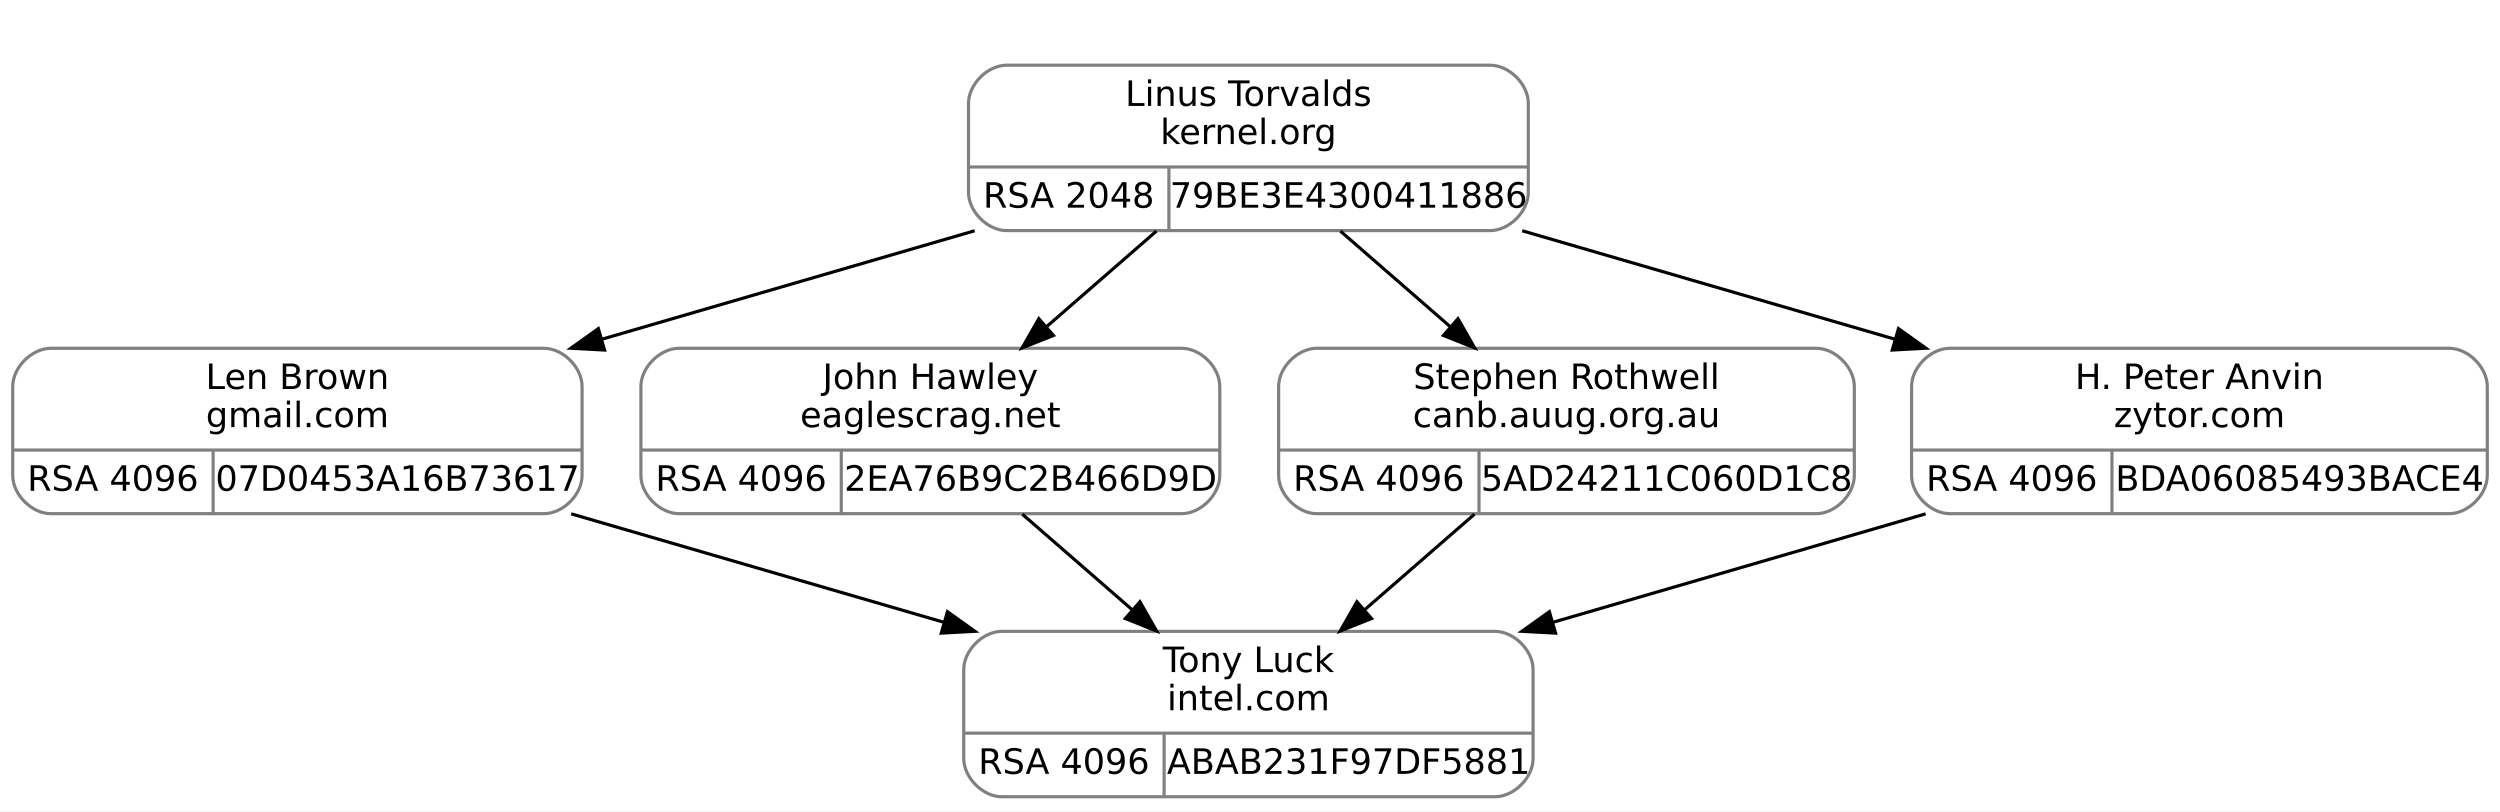
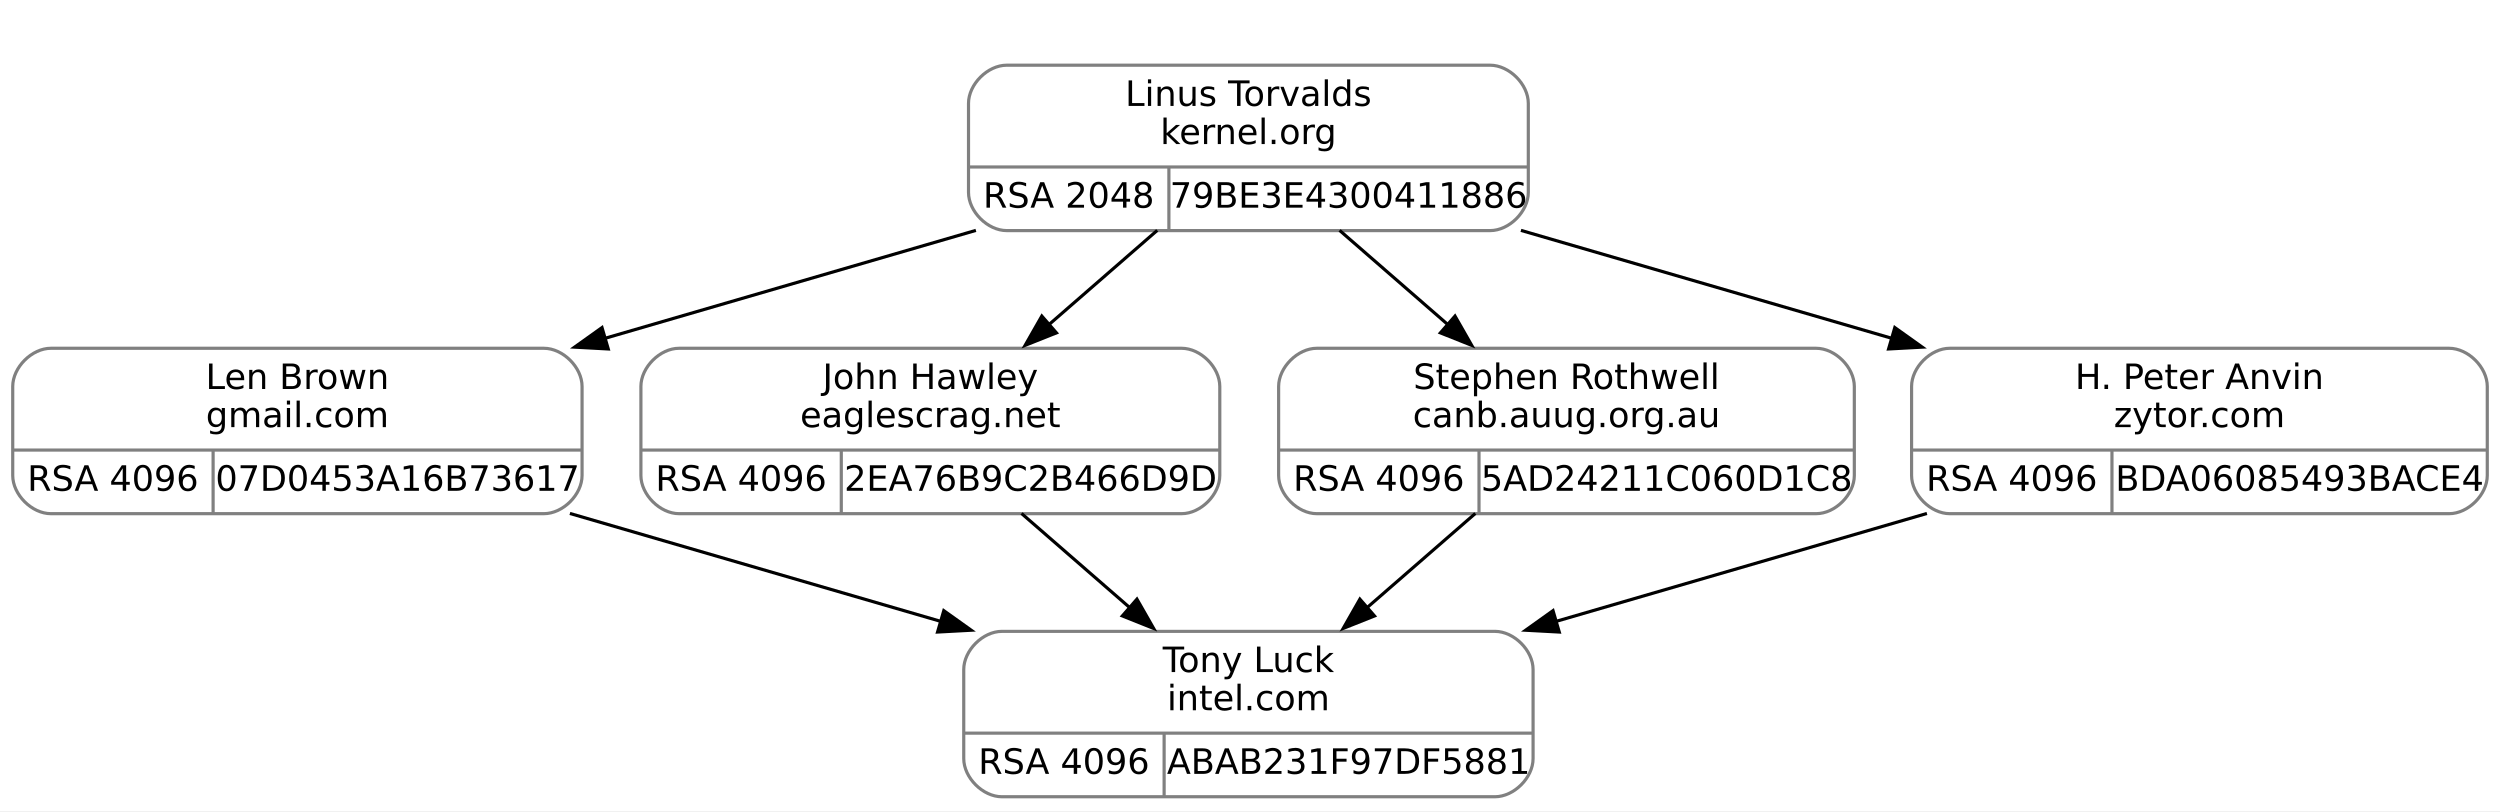
<svg xmlns="http://www.w3.org/2000/svg" width="786pt" height="255pt" viewBox="0.00 0.00 786.00 255.00">
  <g id="graph0" class="graph" transform="scale(1 1) rotate(0) translate(4 251)">
-     <polygon fill="white" stroke="transparent" points="-4,4 -4,-251 782,-251 782,4 -4,4" />
+     <polygon fill="white" stroke="none" points="-4,4 -4,-251 782,-251 782,4 -4,4" />
    <g id="clust1" class="cluster">
      <polygon fill="none" stroke="white" points="292.5,-170 292.5,-239 484.5,-239 484.5,-170 292.5,-170" />
    </g>
    <g id="node1" class="node">
      <path fill="none" stroke="gray" d="M12,-89.5C12,-89.5 167,-89.5 167,-89.5 173,-89.5 179,-95.5 179,-101.5 179,-101.5 179,-129.5 179,-129.5 179,-135.5 173,-141.5 167,-141.5 167,-141.5 12,-141.5 12,-141.5 6,-141.5 0,-135.5 0,-129.5 0,-129.5 0,-101.5 0,-101.5 0,-95.5 6,-89.5 12,-89.5" />
      <text text-anchor="middle" x="89.5" y="-128.7" font-family="droid sans,dejavu sans,helvetica" font-size="11.00">Len Brown</text>
      <text text-anchor="middle" x="89.5" y="-116.7" font-family="droid sans,dejavu sans,helvetica" font-size="11.00">gmail.com</text>
-       <polyline fill="none" stroke="gray" points="0,-109.5 179,-109.5 " />
+       <polyline fill="none" stroke="gray" points="0,-109.5 179,-109.5" />
      <text text-anchor="middle" x="31.5" y="-96.7" font-family="droid sans,dejavu sans,helvetica" font-size="11.00">RSA 4096</text>
-       <polyline fill="none" stroke="gray" points="63,-89.5 63,-109.5 " />
+       <polyline fill="none" stroke="gray" points="63,-89.5 63,-109.5" />
      <text text-anchor="middle" x="121" y="-96.7" font-family="droid sans,dejavu sans,helvetica" font-size="11.00">07D0453A16B73617</text>
    </g>
    <g id="node3" class="node">
      <path fill="none" stroke="gray" d="M311,-0.5C311,-0.5 466,-0.5 466,-0.5 472,-0.5 478,-6.5 478,-12.5 478,-12.5 478,-40.5 478,-40.5 478,-46.5 472,-52.5 466,-52.5 466,-52.5 311,-52.5 311,-52.5 305,-52.5 299,-46.5 299,-40.5 299,-40.5 299,-12.5 299,-12.5 299,-6.5 305,-0.5 311,-0.5" />
      <text text-anchor="middle" x="388.5" y="-39.7" font-family="droid sans,dejavu sans,helvetica" font-size="11.00">Tony Luck</text>
      <text text-anchor="middle" x="388.5" y="-27.7" font-family="droid sans,dejavu sans,helvetica" font-size="11.00">intel.com</text>
-       <polyline fill="none" stroke="gray" points="299,-20.5 478,-20.5 " />
+       <polyline fill="none" stroke="gray" points="299,-20.5 478,-20.5" />
      <text text-anchor="middle" x="330.5" y="-7.7" font-family="droid sans,dejavu sans,helvetica" font-size="11.00">RSA 4096</text>
-       <polyline fill="none" stroke="gray" points="362,-0.5 362,-20.5 " />
+       <polyline fill="none" stroke="gray" points="362,-0.5 362,-20.5" />
      <text text-anchor="middle" x="420" y="-7.7" font-family="droid sans,dejavu sans,helvetica" font-size="11.00">ABAB231F97DF5881</text>
    </g>
    <g id="edge2" class="edge">
-       <path fill="none" stroke="black" d="M175.58,-89.45C212.17,-78.81 254.97,-66.35 292.56,-55.41" />
-       <polygon fill="black" stroke="black" points="293.88,-58.68 302.51,-52.52 291.93,-51.95 293.88,-58.68" />
+       <path fill="none" stroke="black" d="M175.18,-89.57C211.62,-78.97 254.29,-66.55 291.84,-55.62" />
+       <polygon fill="black" stroke="black" points="292.73,-59.01 301.35,-52.86 290.77,-52.29 292.73,-59.01" />
    </g>
    <g id="node2" class="node">
      <path fill="none" stroke="gray" d="M312.5,-178.5C312.5,-178.5 464.5,-178.5 464.5,-178.5 470.5,-178.5 476.5,-184.5 476.5,-190.5 476.5,-190.5 476.5,-218.5 476.5,-218.5 476.5,-224.5 470.5,-230.5 464.5,-230.5 464.5,-230.5 312.5,-230.5 312.5,-230.5 306.5,-230.5 300.5,-224.5 300.5,-218.5 300.5,-218.5 300.5,-190.5 300.5,-190.5 300.5,-184.5 306.5,-178.5 312.5,-178.5" />
      <text text-anchor="middle" x="388.5" y="-217.7" font-family="droid sans,dejavu sans,helvetica" font-size="11.00">Linus Torvalds</text>
      <text text-anchor="middle" x="388.5" y="-205.7" font-family="droid sans,dejavu sans,helvetica" font-size="11.00">kernel.org</text>
-       <polyline fill="none" stroke="gray" points="300.5,-198.5 476.5,-198.5 " />
+       <polyline fill="none" stroke="gray" points="300.5,-198.5 476.5,-198.5" />
      <text text-anchor="middle" x="332" y="-185.7" font-family="droid sans,dejavu sans,helvetica" font-size="11.00">RSA 2048</text>
-       <polyline fill="none" stroke="gray" points="363.5,-178.5 363.5,-198.5 " />
+       <polyline fill="none" stroke="gray" points="363.5,-178.5 363.5,-198.5" />
      <text text-anchor="middle" x="420" y="-185.7" font-family="droid sans,dejavu sans,helvetica" font-size="11.00">79BE3E4300411886</text>
    </g>
    <g id="edge1" class="edge">
-       <path fill="none" stroke="black" d="M302.42,-178.45C265.83,-167.81 223.03,-155.35 185.44,-144.41" />
-       <polygon fill="black" stroke="black" points="186.07,-140.95 175.49,-141.52 184.12,-147.68 186.07,-140.95" />
+       <path fill="none" stroke="black" d="M302.82,-178.57C266.38,-167.97 223.71,-155.55 186.16,-144.62" />
+       <polygon fill="black" stroke="black" points="187.23,-141.29 176.65,-141.86 185.27,-148.01 187.23,-141.29" />
    </g>
    <g id="node4" class="node">
      <path fill="none" stroke="gray" d="M209.5,-89.5C209.5,-89.5 367.5,-89.5 367.5,-89.5 373.5,-89.5 379.5,-95.5 379.5,-101.5 379.5,-101.5 379.5,-129.5 379.5,-129.5 379.5,-135.5 373.5,-141.5 367.5,-141.5 367.5,-141.5 209.5,-141.5 209.5,-141.5 203.5,-141.5 197.5,-135.5 197.5,-129.5 197.5,-129.5 197.5,-101.5 197.5,-101.5 197.5,-95.5 203.5,-89.5 209.5,-89.5" />
      <text text-anchor="middle" x="288.5" y="-128.7" font-family="droid sans,dejavu sans,helvetica" font-size="11.00">John Hawley</text>
      <text text-anchor="middle" x="288.5" y="-116.7" font-family="droid sans,dejavu sans,helvetica" font-size="11.00">eaglescrag.net</text>
-       <polyline fill="none" stroke="gray" points="197.5,-109.5 379.5,-109.5 " />
+       <polyline fill="none" stroke="gray" points="197.5,-109.5 379.5,-109.5" />
      <text text-anchor="middle" x="229" y="-96.7" font-family="droid sans,dejavu sans,helvetica" font-size="11.00">RSA 4096</text>
-       <polyline fill="none" stroke="gray" points="260.5,-89.5 260.5,-109.5 " />
+       <polyline fill="none" stroke="gray" points="260.5,-89.5 260.5,-109.5" />
      <text text-anchor="middle" x="320" y="-96.7" font-family="droid sans,dejavu sans,helvetica" font-size="11.00">2EA76B9C2B466D9D</text>
    </g>
    <g id="edge3" class="edge">
-       <path fill="none" stroke="black" d="M359.58,-178.34C348.8,-168.96 336.42,-158.19 325.04,-148.29" />
-       <polygon fill="black" stroke="black" points="327.2,-145.53 317.36,-141.61 322.61,-150.81 327.2,-145.53" />
+       <path fill="none" stroke="black" d="M359.84,-178.57C349.17,-169.29 336.91,-158.61 325.59,-148.77" />
+       <polygon fill="black" stroke="black" points="328.14,-146.35 318.3,-142.43 323.55,-151.63 328.14,-146.35" />
    </g>
    <g id="node5" class="node">
      <path fill="none" stroke="gray" d="M410,-89.5C410,-89.5 567,-89.5 567,-89.5 573,-89.5 579,-95.5 579,-101.5 579,-101.5 579,-129.5 579,-129.5 579,-135.5 573,-141.5 567,-141.5 567,-141.5 410,-141.5 410,-141.5 404,-141.5 398,-135.5 398,-129.5 398,-129.5 398,-101.5 398,-101.5 398,-95.5 404,-89.5 410,-89.5" />
      <text text-anchor="middle" x="488.5" y="-128.7" font-family="droid sans,dejavu sans,helvetica" font-size="11.00">Stephen Rothwell</text>
      <text text-anchor="middle" x="488.5" y="-116.7" font-family="droid sans,dejavu sans,helvetica" font-size="11.00">canb.auug.org.au</text>
-       <polyline fill="none" stroke="gray" points="398,-109.5 579,-109.5 " />
+       <polyline fill="none" stroke="gray" points="398,-109.5 579,-109.5" />
      <text text-anchor="middle" x="429.5" y="-96.7" font-family="droid sans,dejavu sans,helvetica" font-size="11.00">RSA 4096</text>
-       <polyline fill="none" stroke="gray" points="461,-89.5 461,-109.5 " />
+       <polyline fill="none" stroke="gray" points="461,-89.5 461,-109.5" />
      <text text-anchor="middle" x="520" y="-96.7" font-family="droid sans,dejavu sans,helvetica" font-size="11.00">5AD24211C060D1C8</text>
    </g>
    <g id="edge5" class="edge">
-       <path fill="none" stroke="black" d="M417.42,-178.34C428.2,-168.96 440.58,-158.19 451.96,-148.29" />
-       <polygon fill="black" stroke="black" points="454.39,-150.81 459.64,-141.61 449.8,-145.53 454.39,-150.81" />
+       <path fill="none" stroke="black" d="M417.16,-178.57C427.83,-169.29 440.09,-158.61 451.41,-148.77" />
+       <polygon fill="black" stroke="black" points="453.45,-151.63 458.7,-142.43 448.86,-146.35 453.45,-151.63" />
    </g>
    <g id="node6" class="node">
      <path fill="none" stroke="gray" d="M609,-89.5C609,-89.5 766,-89.5 766,-89.5 772,-89.5 778,-95.5 778,-101.5 778,-101.5 778,-129.5 778,-129.5 778,-135.5 772,-141.5 766,-141.5 766,-141.5 609,-141.5 609,-141.5 603,-141.5 597,-135.5 597,-129.5 597,-129.5 597,-101.5 597,-101.5 597,-95.5 603,-89.5 609,-89.5" />
      <text text-anchor="middle" x="687.5" y="-128.7" font-family="droid sans,dejavu sans,helvetica" font-size="11.00">H. Peter Anvin</text>
      <text text-anchor="middle" x="687.5" y="-116.7" font-family="droid sans,dejavu sans,helvetica" font-size="11.00">zytor.com</text>
-       <polyline fill="none" stroke="gray" points="597,-109.5 778,-109.5 " />
+       <polyline fill="none" stroke="gray" points="597,-109.5 778,-109.5" />
      <text text-anchor="middle" x="628.5" y="-96.7" font-family="droid sans,dejavu sans,helvetica" font-size="11.00">RSA 4096</text>
-       <polyline fill="none" stroke="gray" points="660,-89.5 660,-109.5 " />
+       <polyline fill="none" stroke="gray" points="660,-89.5 660,-109.5" />
      <text text-anchor="middle" x="719" y="-96.7" font-family="droid sans,dejavu sans,helvetica" font-size="11.00">BDA06085493BACE4</text>
    </g>
    <g id="edge7" class="edge">
-       <path fill="none" stroke="black" d="M474.58,-178.45C511.17,-167.81 553.97,-155.35 591.56,-144.41" />
-       <polygon fill="black" stroke="black" points="592.88,-147.68 601.51,-141.52 590.93,-140.95 592.88,-147.68" />
+       <path fill="none" stroke="black" d="M474.18,-178.57C510.62,-167.97 553.29,-155.55 590.84,-144.62" />
+       <polygon fill="black" stroke="black" points="591.73,-148.01 600.35,-141.86 589.77,-141.29 591.73,-148.01" />
    </g>
    <g id="edge4" class="edge">
-       <path fill="none" stroke="black" d="M317.42,-89.34C328.2,-79.96 340.58,-69.19 351.96,-59.29" />
-       <polygon fill="black" stroke="black" points="354.39,-61.81 359.64,-52.61 349.8,-56.53 354.39,-61.81" />
+       <path fill="none" stroke="black" d="M317.16,-89.57C327.83,-80.29 340.09,-69.61 351.41,-59.77" />
+       <polygon fill="black" stroke="black" points="353.45,-62.63 358.7,-53.43 348.86,-57.35 353.45,-62.63" />
    </g>
    <g id="edge6" class="edge">
-       <path fill="none" stroke="black" d="M459.58,-89.34C448.8,-79.96 436.42,-69.19 425.04,-59.29" />
-       <polygon fill="black" stroke="black" points="427.2,-56.53 417.36,-52.61 422.61,-61.81 427.2,-56.53" />
+       <path fill="none" stroke="black" d="M459.84,-89.57C449.17,-80.29 436.91,-69.61 425.59,-59.77" />
+       <polygon fill="black" stroke="black" points="428.14,-57.35 418.3,-53.43 423.55,-62.63 428.14,-57.35" />
    </g>
    <g id="edge8" class="edge">
-       <path fill="none" stroke="black" d="M601.42,-89.45C564.83,-78.81 522.03,-66.35 484.44,-55.41" />
-       <polygon fill="black" stroke="black" points="485.07,-51.95 474.49,-52.52 483.12,-58.68 485.07,-51.95" />
+       <path fill="none" stroke="black" d="M601.82,-89.57C565.38,-78.97 522.71,-66.55 485.16,-55.62" />
+       <polygon fill="black" stroke="black" points="486.23,-52.29 475.65,-52.86 484.27,-59.01 486.23,-52.29" />
    </g>
  </g>
</svg>
